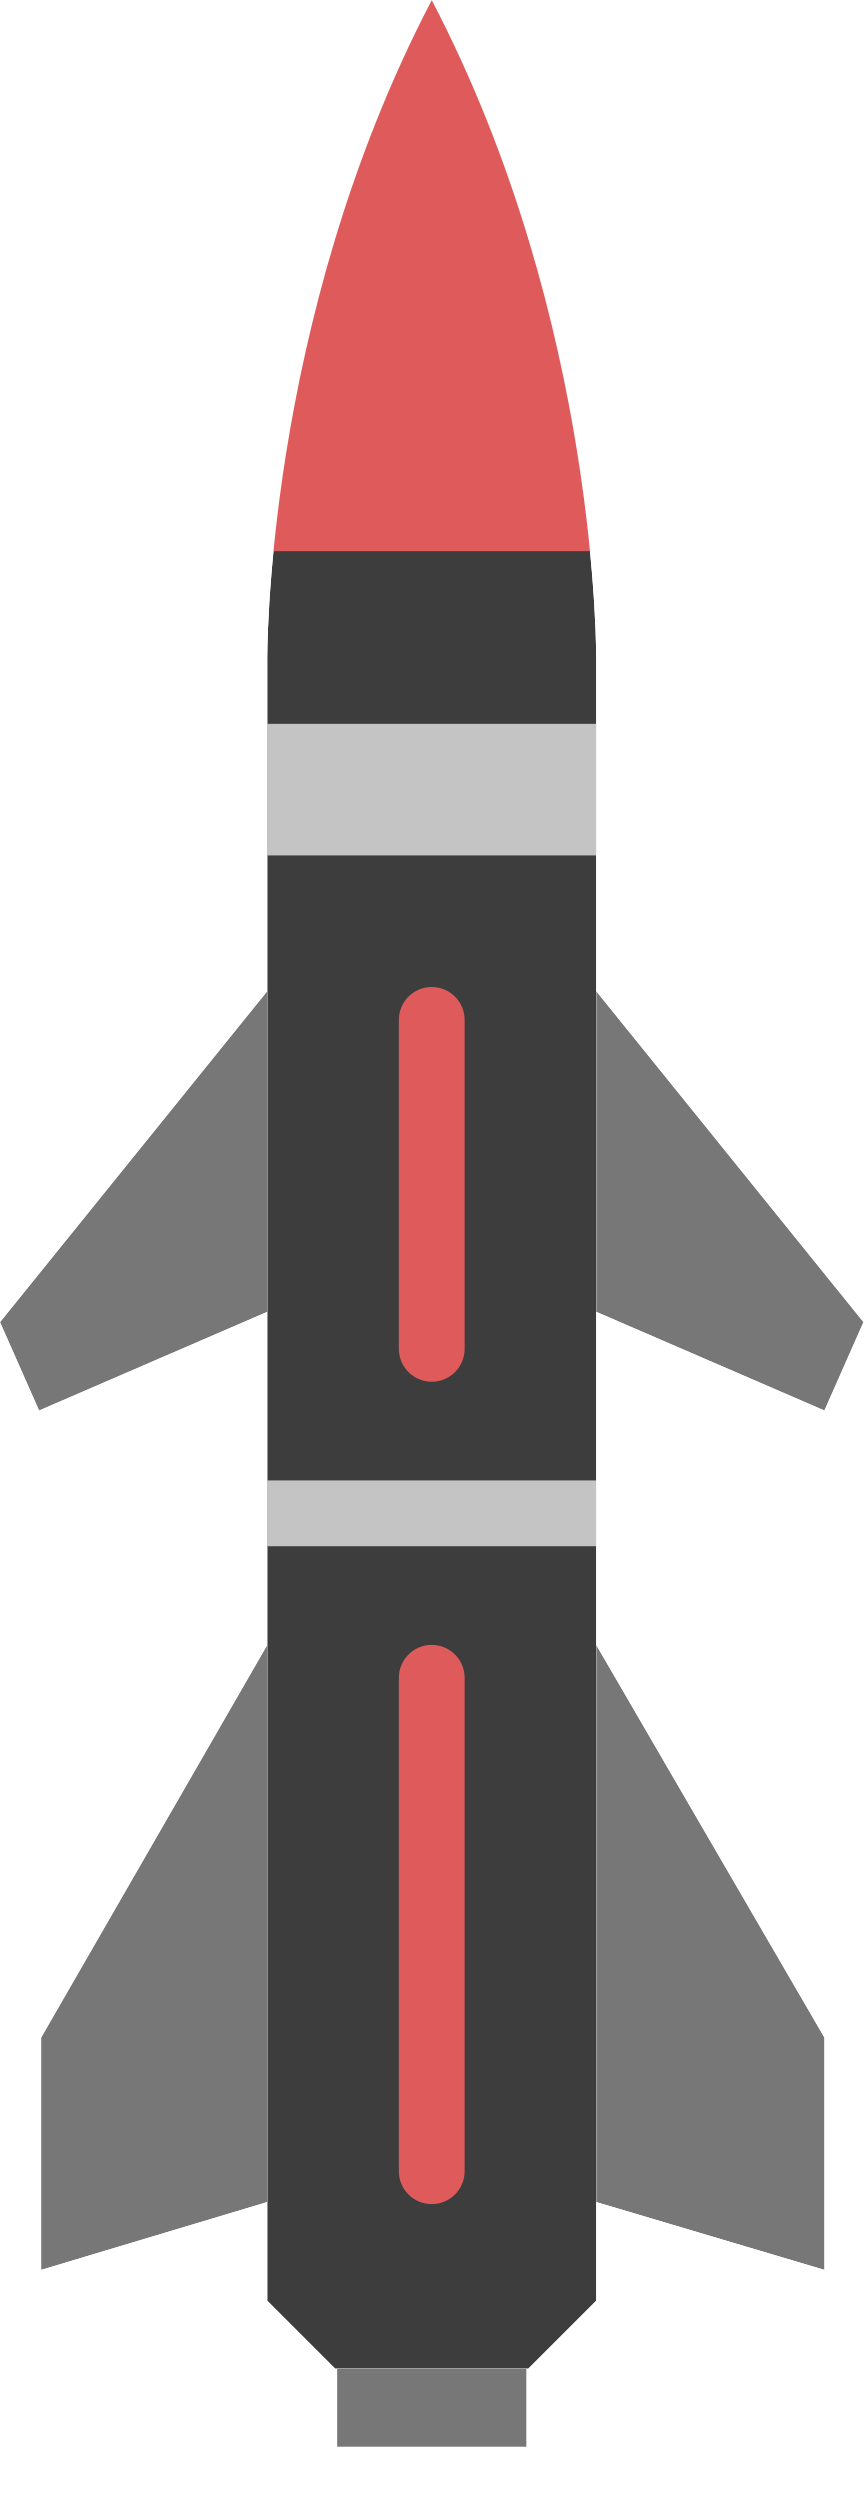
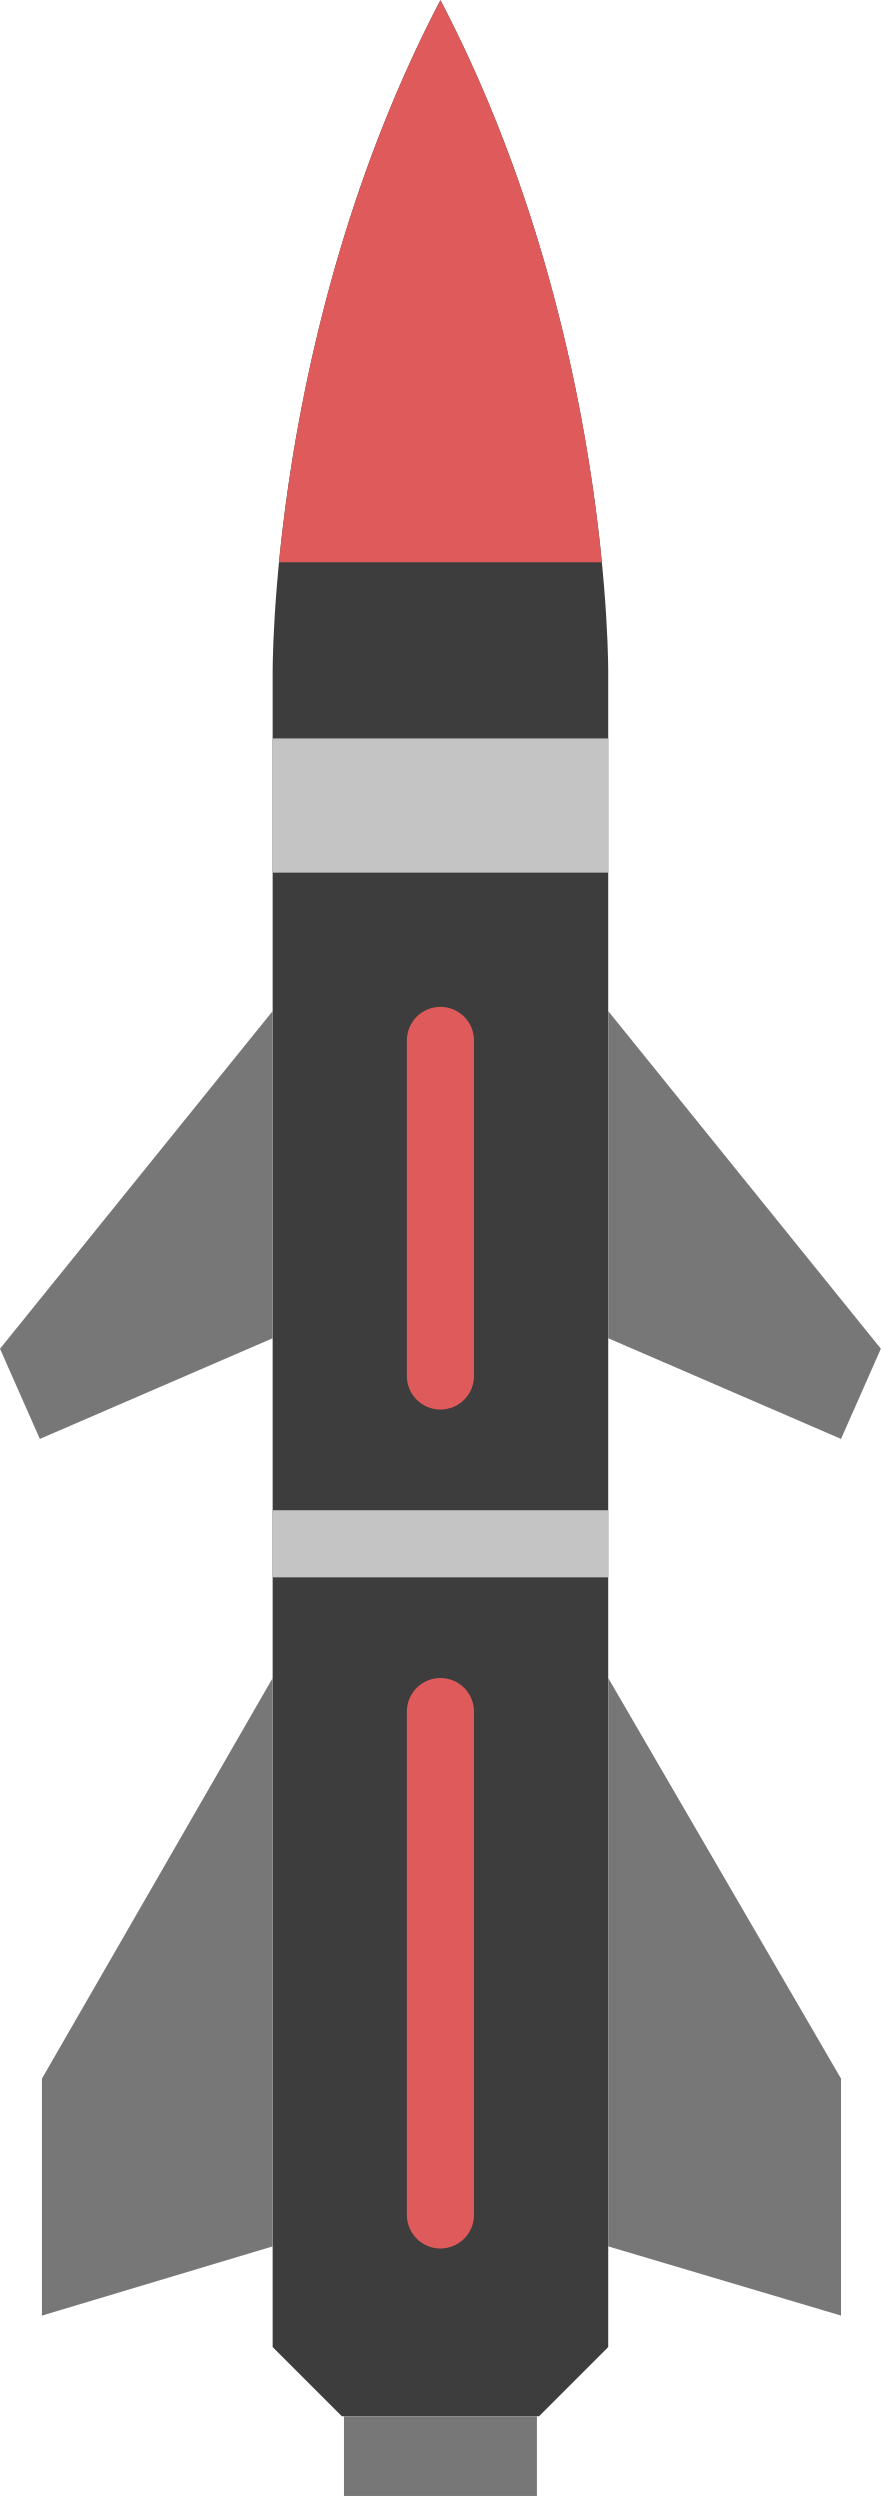
- <svg xmlns="http://www.w3.org/2000/svg" width="210" height="608" viewBox="0 0 210 608" fill="none">
-   <mask id="mask0_420:132" style="mask-type:alpha" maskUnits="userSpaceOnUse" x="0" y="0" width="210" height="608">
-     <path d="M65 161.04C65 161.04 64 78.539 105 0.04C146 78.539 145 161.04 145 161.04V559.54L128.5 576.04H81.5L65 559.54V161.04Z" fill="#777777" />
-     <path d="M145 241.039L210 321.539L200.5 343.039L145 319.039V241.039Z" fill="#777777" />
-     <path d="M65 241.039L0 321.539L9.5 343.039L65 319.039V241.039Z" fill="#777777" />
-     <path d="M145 400.039L200.5 495.539V552.039L145 535.539V400.039Z" fill="#777777" />
-     <path d="M65 400.039L10 495.539V552.039L65 535.539V400.039Z" fill="#777777" />
-     <path d="M81.5 576.039H128.5V607.539H81.5V576.039Z" fill="#777777" />
-   </mask>
-   <g mask="url(#mask0_420:132)">
-     <path d="M65 161.04C65 161.04 64 78.539 105 0.04C146 78.539 145 161.04 145 161.04V559.54L128.5 576.04H81.5L65 559.54V161.04Z" fill="#3D3D3D" />
-     <rect x="97" y="240.039" width="16" height="96" rx="8" fill="#DF5B5B" />
-     <rect x="97" y="400.039" width="16" height="136" rx="8" fill="#DF5B5B" />
-     <rect x="65" y="176.039" width="80" height="32" fill="#C4C4C4" />
-     <rect x="65" y="0.039" width="80" height="134" fill="#DF5B5B" />
-     <rect x="65" y="360.039" width="80" height="16" fill="#C4C4C4" />
-     <path d="M145 241.039L210 321.539L200.5 343.039L145 319.039V241.039Z" fill="#777777" />
-     <path d="M65 241.039L0 321.539L9.5 343.039L65 319.039V241.039Z" fill="#777777" />
-     <path d="M145 400.039L200.5 495.539V552.039L145 535.539V400.039Z" fill="#777777" />
-     <path d="M65 400.039L10 495.539V552.039L65 535.539V400.039Z" fill="#777777" />
-     <path d="M82 576.039H128V595.039H82V576.039Z" fill="#777777" />
-   </g>
+ <svg xmlns="http://www.w3.org/2000/svg" width="210" height="596" viewBox="0 0 210 596" fill="none">
+   <path d="M65 161.04C65 161.04 64 78.539 105 0.04C146 78.539 145 161.04 145 161.04V559.54L128.5 576.04H81.5L65 559.54V161.04Z" fill="#3D3D3D" />
+   <rect x="97" y="240.039" width="16" height="96" rx="8" fill="#DF5B5B" />
+   <rect x="97" y="400.039" width="16" height="136" rx="8" fill="#DF5B5B" />
+   <rect x="65" y="176.039" width="80" height="32" fill="#C4C4C4" />
+   <path fill-rule="evenodd" clip-rule="evenodd" d="M143.486 134.039H66.514C69.52 103.333 78.463 50.848 105 0.04C131.537 50.848 140.479 103.333 143.486 134.039Z" fill="#DF5B5B" />
+   <rect x="65" y="360.039" width="80" height="16" fill="#C4C4C4" />
+   <path d="M145 241.039L210 321.539L200.5 343.039L145 319.039V241.039Z" fill="#777777" />
+   <path d="M65 241.039L0 321.539L9.5 343.039L65 319.039V241.039Z" fill="#777777" />
+   <path d="M145 400.039L200.5 495.539V552.039L145 535.539V400.039Z" fill="#777777" />
+   <path d="M65 400.039L10 495.539V552.039L65 535.539V400.039Z" fill="#777777" />
+   <path d="M82 576.039H128V595.039H82V576.039Z" fill="#777777" />
</svg>
